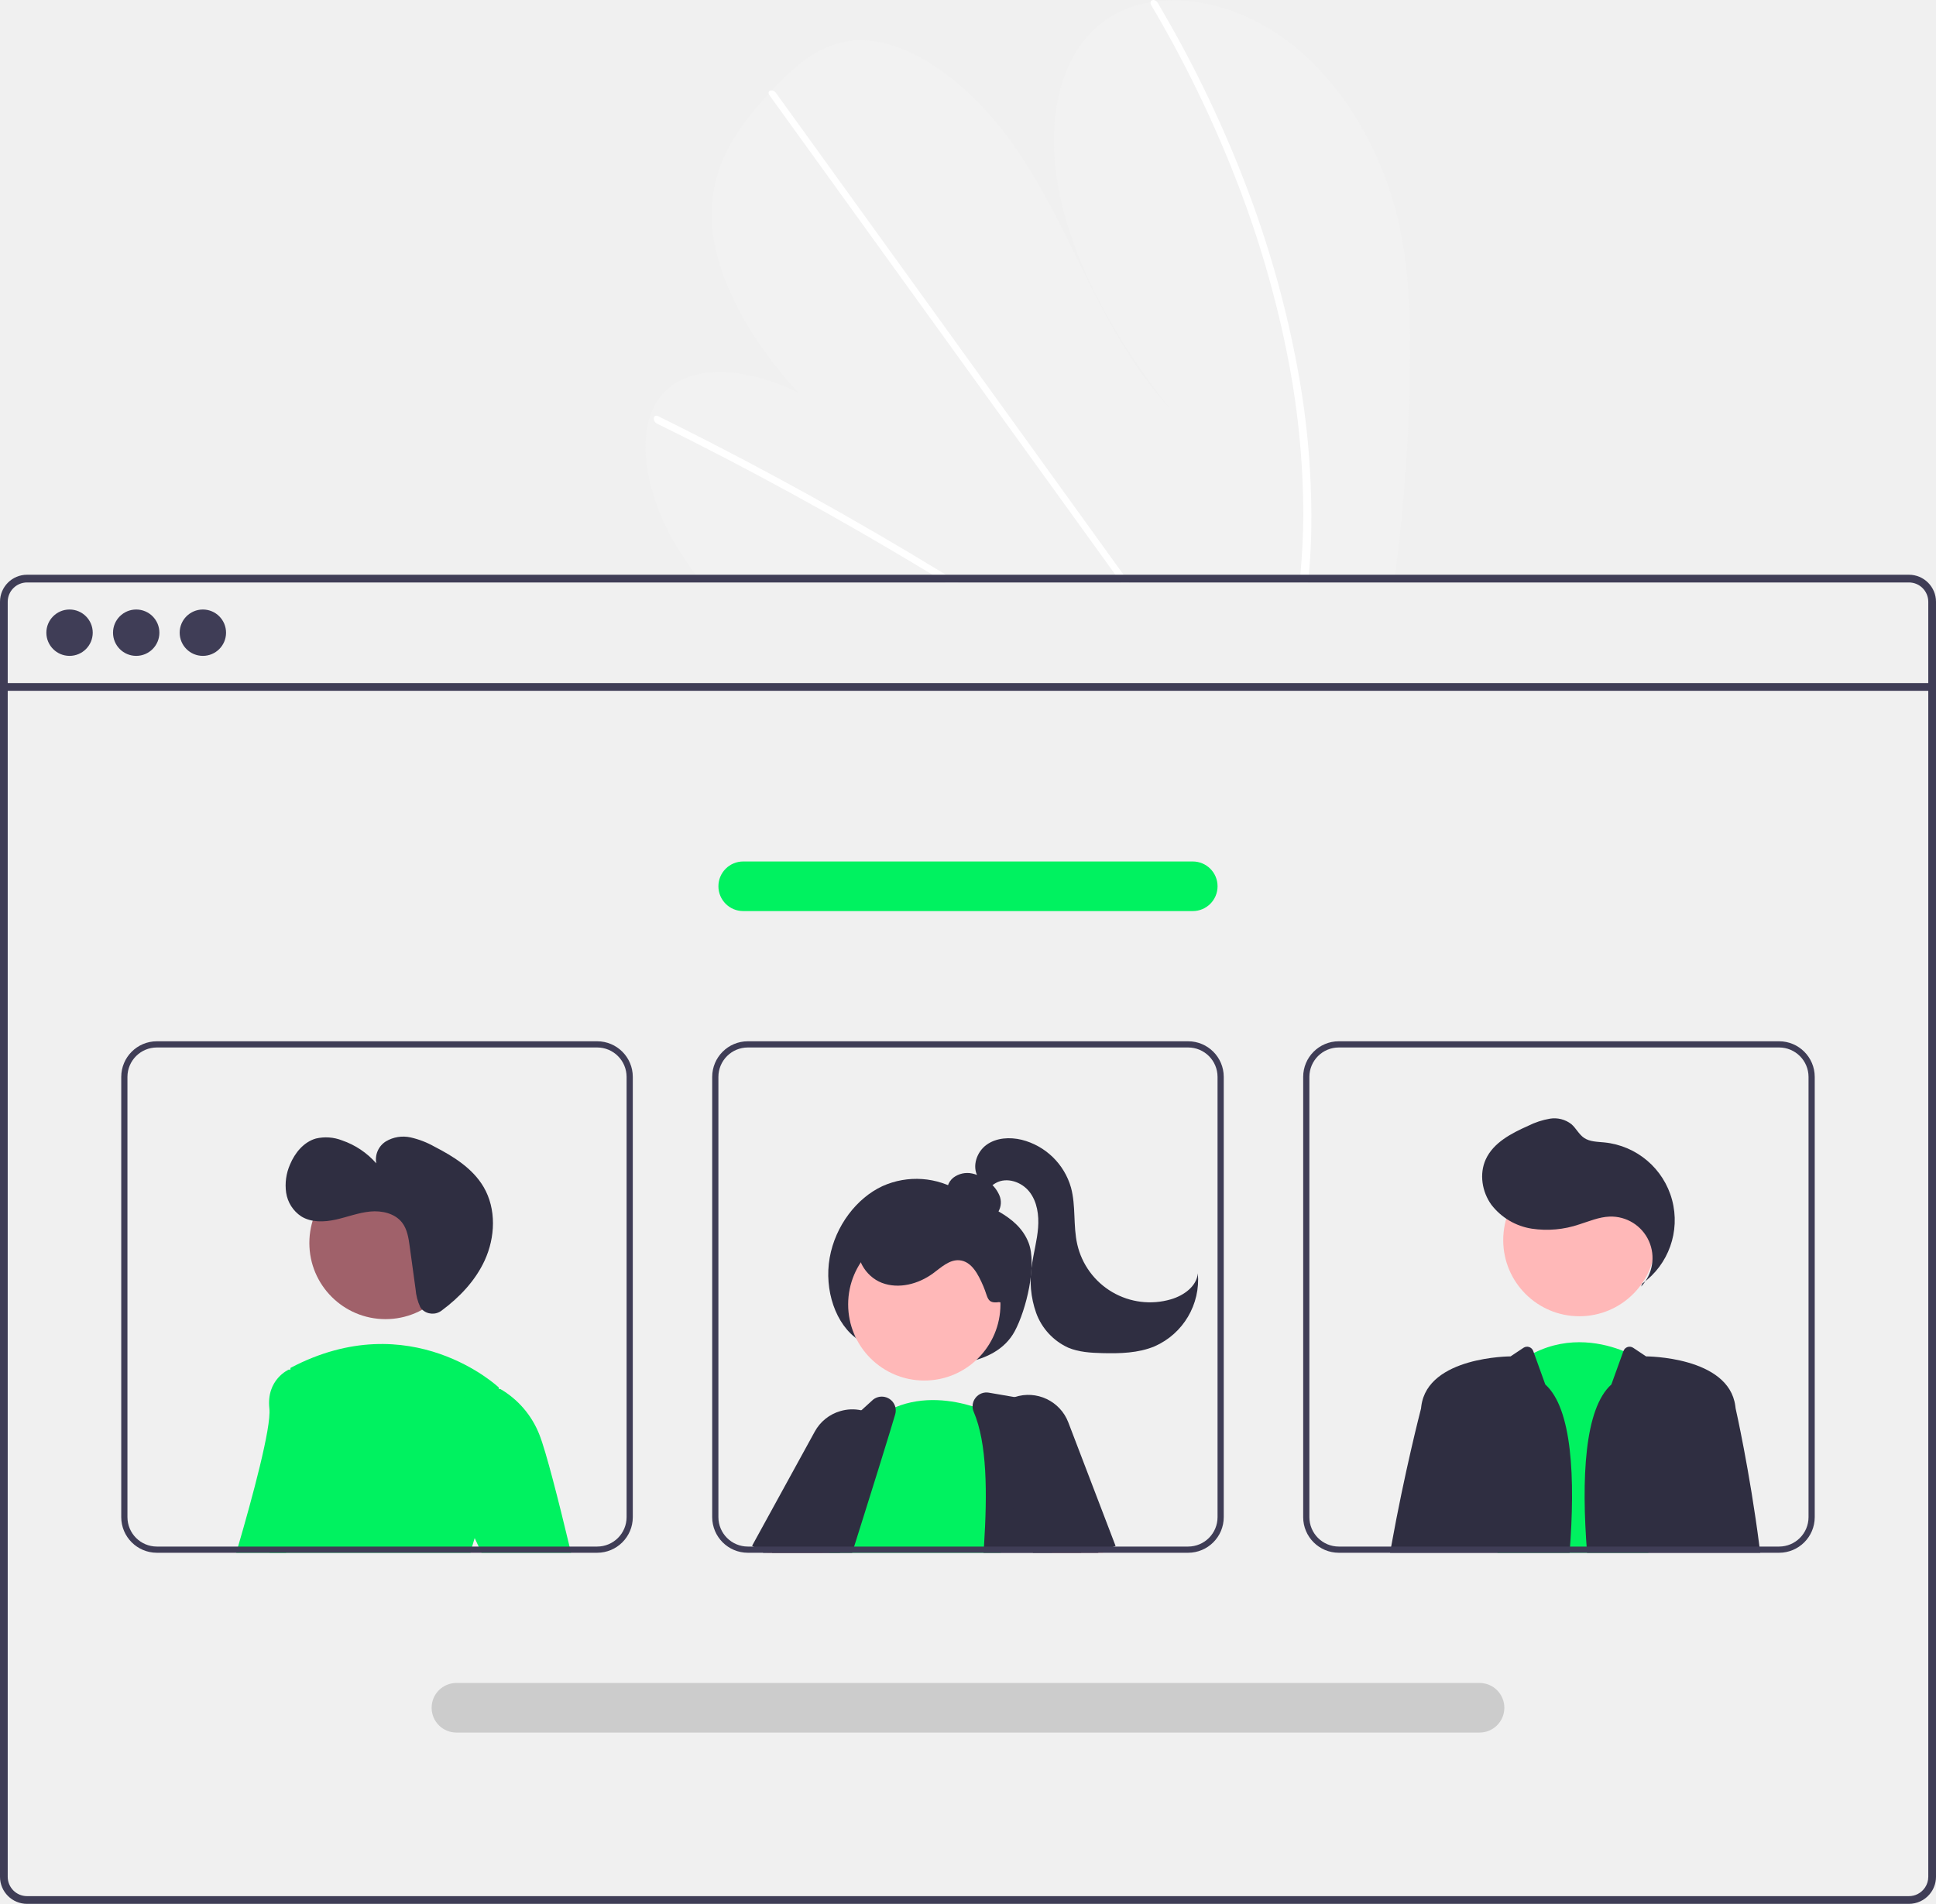
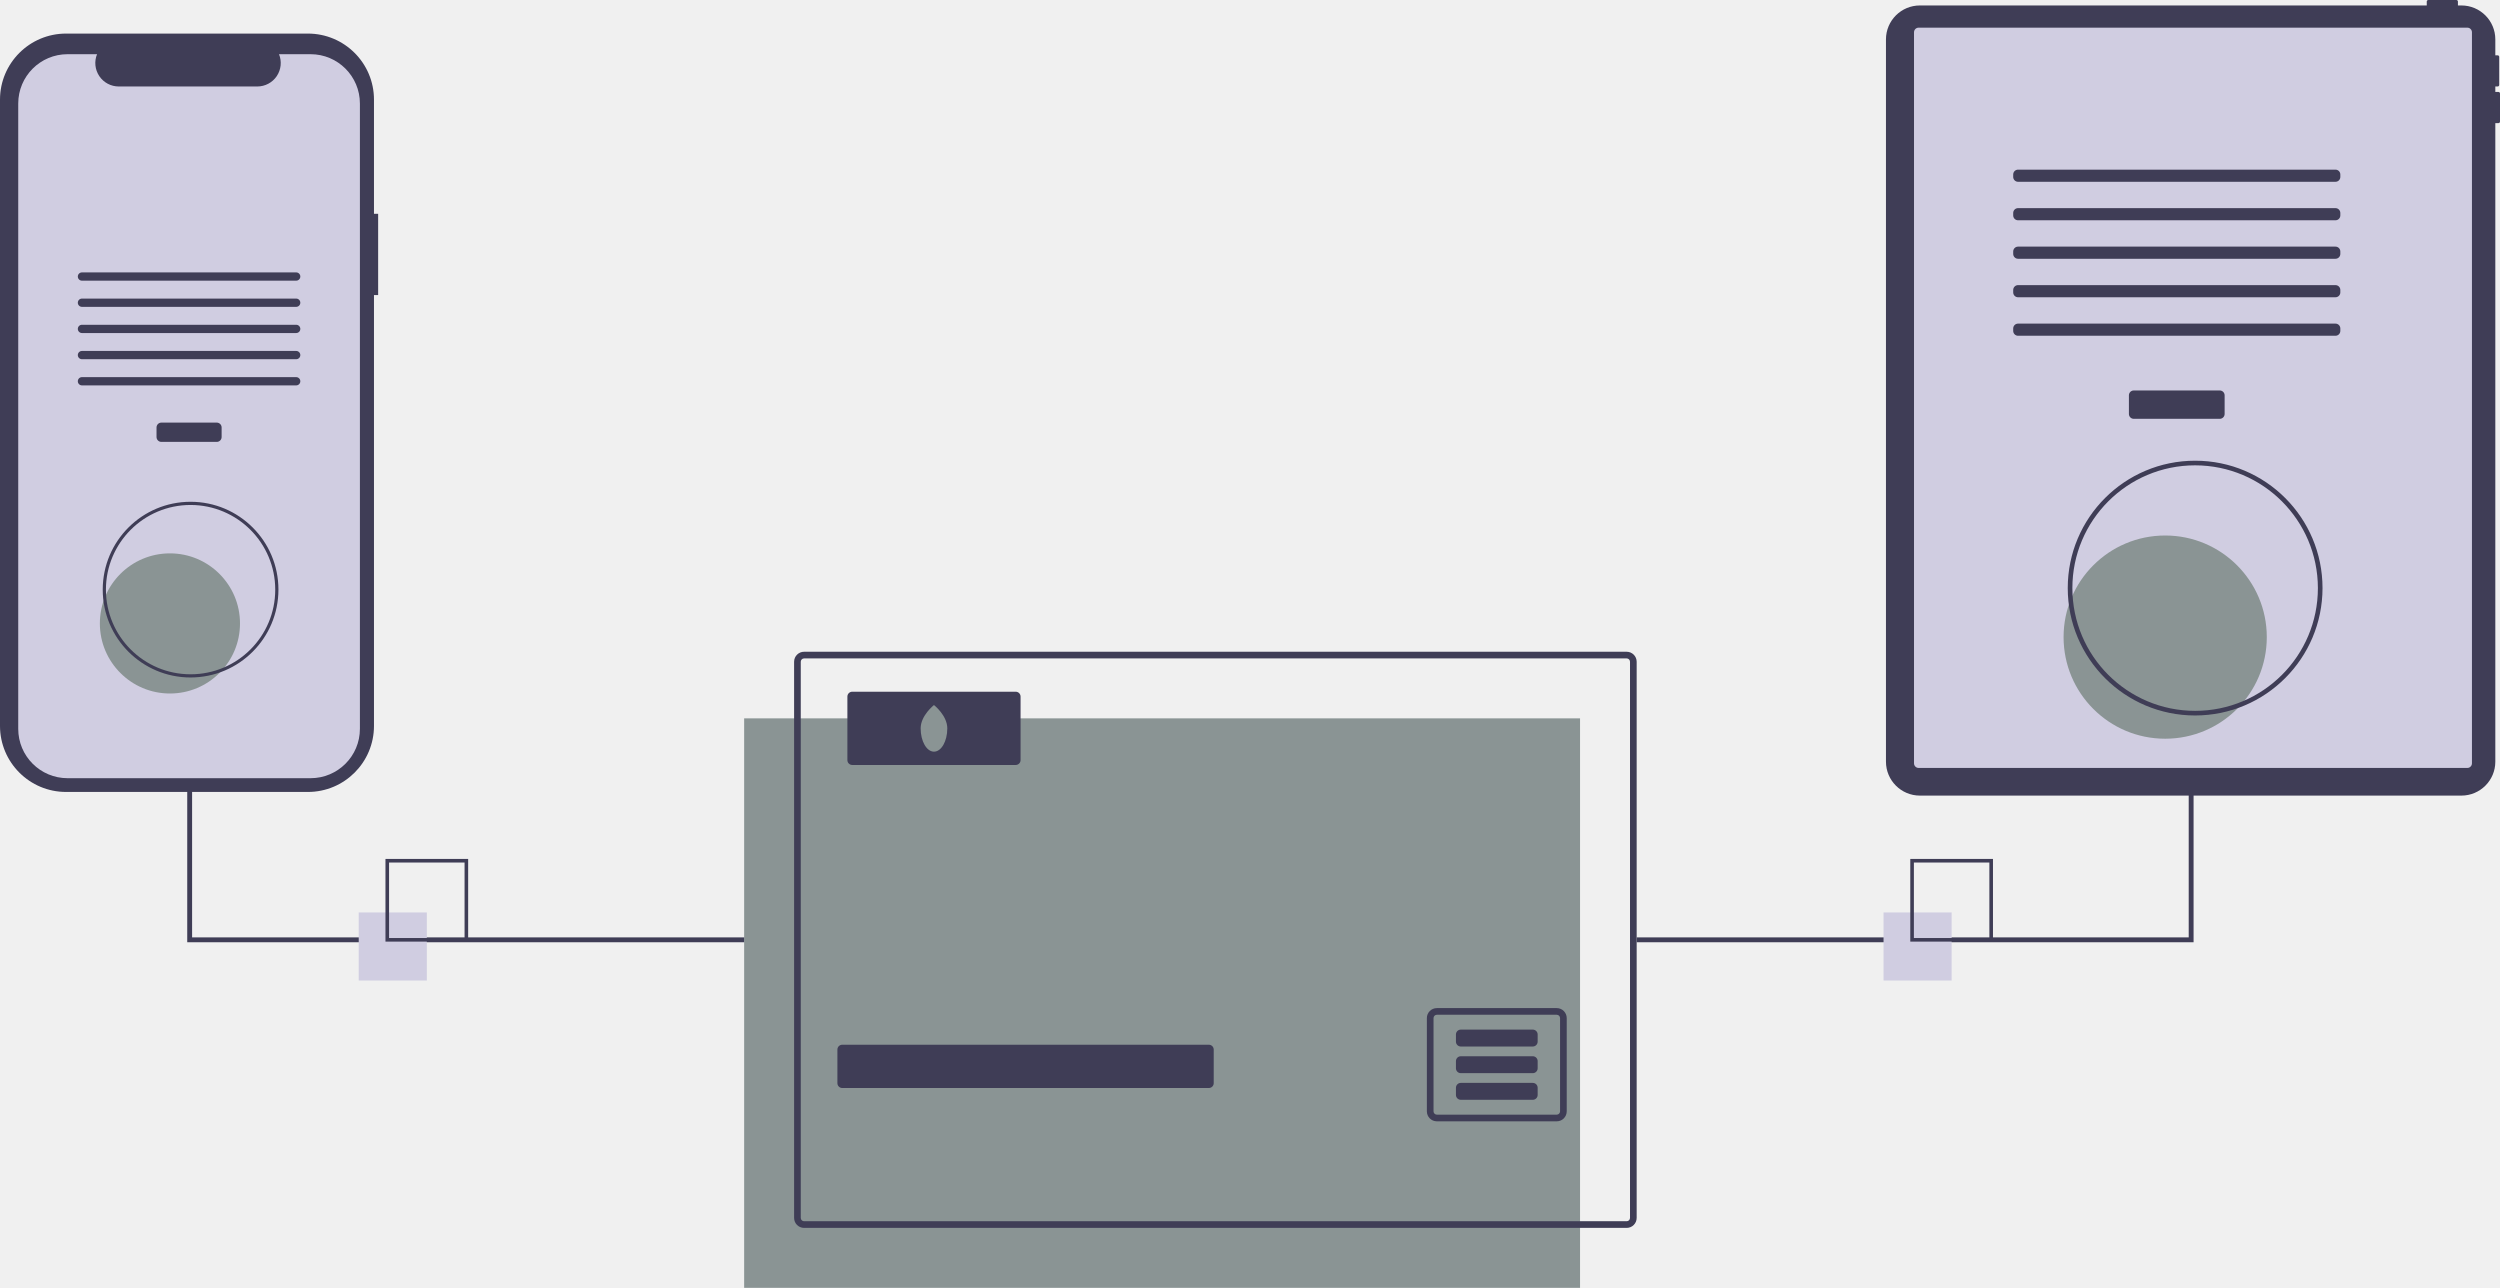
- <svg xmlns="http://www.w3.org/2000/svg" id="aff82094-dd84-4d6a-a3ba-e579cac0668b" data-name="Layer 1" width="624.45" height="614.164" viewBox="0 0 624.45 614.164">
-   <path d="M742.585,257.032a554.594,554.594,0,0,1-4.83,71.29c-.11.83-.23,1.66-.34,2.49H514.135c-.66-.82-1.31-1.65-1.94-2.49-2.1-2.78-4.07-5.64-5.88-8.6-8.7-14.26-12.74-30.99-8.85-42.57l.07-.18a20.282,20.282,0,0,1,3.92-6.9c8.96-10.2,27.2-8.61,43.79-.51-14.93-16.16-26.86-36.59-27.86-54.88-.98-17.84,8.28-30.64,18.34-41.53.33-.36.66-.71.99-1.06.16-.18.33-.35.49-.53,7.85-8.3,17.01-16.49,30.34-15.58,14.62,1,30.89,13.15,42.33,27.35,11.44,14.19,19.08,30.34,26.82,46.1,7.75,15.75,16.13,31.9,28.5,45.33-16.77-20.97-30.33-44.86-35.42-68.14s-.85-45.69,13.93-56.75a34.713,34.713,0,0,1,15.17-6.22c.64-.11,1.29-.2,1.95-.28,13.73-1.64,30.16,3.02,44.18,14.3,15.44,12.42,26.2,30.9,31.6,48.47C742.005,223.712,742.665,240.652,742.585,257.032Z" transform="translate(-287.7751 -142.9181)" fill="#f2f2f2" />
-   <path d="M596.915,330.812h-4.27q-2.041-1.26-4.1-2.49c-.85-.53-1.71-1.04-2.57-1.56q-21.315-12.855-42.89-24.65-21.555-11.805-43.32-22.51a1.789,1.789,0,0,1-1.04-2.04.516.516,0,0,1,.07-.15c.2-.38.65-.54,1.31-.22,1.78.88,3.57,1.76,5.35,2.66q21.825,10.89,43.47,22.88,21.63,11.985,43.02,25.04c.3.18.6.37.9.55C594.205,329.152,595.555,329.982,596.915,330.812Z" transform="translate(-287.7751 -142.9181)" fill="#fff" />
-   <path d="M651.965,330.812h-2.64c-.6-.83-1.19-1.66-1.79-2.49q-21.149-29.31-42.29-58.62-34.62-47.985-69.22-95.97a1.7,1.7,0,0,1-.3-.58c-.2-.71.32-1.13.99-1.06a2.006,2.006,0,0,1,1.4.88q19.41,26.91,38.81,53.8,34.44,47.745,68.87,95.48c1.46,2.02,2.92,4.05,4.38,6.07C650.775,329.152,651.375,329.982,651.965,330.812Z" transform="translate(-287.7751 -142.9181)" fill="#fff" />
-   <path d="M710.695,315.152c-.11,4.45-.38,8.83-.74,13.17q-.105,1.245-.21,2.49h-2.77c.08-.83.16-1.66.23-2.49.55-6.27.93-12.61.95-19.12a266.656,266.656,0,0,0-5.55-53.72,334.665,334.665,0,0,0-16.57-55.75,383.492,383.492,0,0,0-26.91-55.1,1.476,1.476,0,0,1-.25-.98c.11-.79,1.16-1.03,1.95-.28a2.293,2.293,0,0,1,.4.5q1.935,3.285,3.8,6.59a383.227,383.227,0,0,1,25.77,55.3,333.082,333.082,0,0,1,15.47,55.84A263.074,263.074,0,0,1,710.695,315.152Z" transform="translate(-287.7751 -142.9181)" fill="#fff" />
-   <path d="M903.495,328.322h-607a8.728,8.728,0,0,0-8.72,8.72V748.362a8.728,8.728,0,0,0,8.72,8.72h607a8.712,8.712,0,0,0,6.63-3.06,2.046,2.046,0,0,0,.19-.24,8.167,8.167,0,0,0,1.25-2.11,8.507,8.507,0,0,0,.66-3.31V337.042A8.73,8.73,0,0,0,903.495,328.322Zm6.24,420.04a6.175,6.175,0,0,1-1.03,3.42,6.446,6.446,0,0,1-2.36,2.12,6.184,6.184,0,0,1-2.85.69h-607a6.238,6.238,0,0,1-6.23-6.23V337.042a6.238,6.238,0,0,1,6.23-6.23h607a6.239,6.239,0,0,1,6.24,6.23Z" transform="translate(-287.7751 -142.9181)" fill="#3f3d56" />
-   <rect x="1.243" y="220.353" width="621.957" height="2.493" fill="#3f3d56" />
-   <circle cx="22.432" cy="204.1" r="7.478" fill="#3f3d56" />
-   <circle cx="43.932" cy="204.1" r="7.478" fill="#3f3d56" />
-   <circle cx="65.433" cy="204.1" r="7.478" fill="#3f3d56" />
-   <path d="M564.752,575.192c-7.479-4.869-11.199-16.184-9.367-26.531s8.734-19.261,17.008-23.104a26.649,26.649,0,0,1,25.228,1.793c7.587,4.639,18.317,7.18,21.92,16.462,2.769,7.133-.743,21.617-4.469,28.546-3.221,5.988-9.341,8.727-15.091,9.918a45.34,45.34,0,0,1-36.669-8.461Z" transform="translate(-287.7751 -142.9181)" fill="#2f2e41" />
-   <polygon points="273.076 487.234 267.096 497.544 266.306 498.904 265.156 500.904 247.526 500.904 248.716 498.904 251.796 493.714 258.976 481.594 267.106 484.844 273.076 487.234" fill="#ffb8b8" />
-   <path d="M533.981,643.822l-3.22-2-.4-.25,20.21-36.83a13.731,13.731,0,0,1,8.25-6.62,13.575,13.575,0,0,1,6.78-.25,13.354,13.354,0,0,1,3.74,1.4,13.089,13.089,0,0,1,1.39.88,13.349,13.349,0,0,1,4.1,4.62,13.817,13.817,0,0,1-.42,13.95l-7.79,12.45-6.66,10.65-1.25,2h-24.73Z" transform="translate(-287.7751 -142.9181)" fill="#2f2e41" />
-   <circle cx="298.13" cy="420.784" r="24.561" fill="#ffb8b8" />
-   <path d="M610.561,643.822h-55.21l.25-.71q-.21-.645-.39-1.29c-.13-.45-.24-.91-.34-1.36a30.194,30.194,0,0,1,.01-12.7c3.05-14.98,15.22-27.15,15.22-27.15.21-.16.42-.31.63-.46a27.785,27.785,0,0,1,5.85-3.28c9.04-3.75,18.52-2.24,24.89-.3a49.669,49.669,0,0,1,6.49,2.47c.74.35,1.14.57,1.14.57l.63,19.21.76,23Z" transform="translate(-287.7751 -142.9181)" fill="#00f260" />
-   <path d="M636.101,641.822l-4.22-21.46-4.26-21.64a4.519,4.519,0,0,0-3.65-3.57l-8.92-1.54-8.3-1.43a4.459,4.459,0,0,0-4.31,1.65,4.41,4.41,0,0,0-.97,2.74,4.521,4.521,0,0,0,.37,1.79c4.33,10.1,4.41,26.09,3.31,43.46-.05.66-.09,1.33-.14,2H636.501Z" transform="translate(-287.7751 -142.9181)" fill="#2f2e41" />
-   <path d="M576.581,596.872a4.527,4.527,0,0,0-7.15-2.48l-3.83,3.48-15.68,14.28a4.345,4.345,0,0,0-1.12,1.59c-1.77,4.23-5.22,12.58-9.23,22.89q-.975,2.52-2.01,5.19c-.24.66-.5,1.33-.76,2h25.84c.21-.67.42-1.34.63-2,1.15-3.63,2.27-7.19,3.35-10.65,3.16-10.05,6.01-19.18,8.21-26.4q.915-3,1.67-5.54A4.528,4.528,0,0,0,576.581,596.872Z" transform="translate(-287.7751 -142.9181)" fill="#2f2e41" />
-   <polygon points="354.126 500.904 355.796 500.904 355.566 500.344 354.956 498.904 345.546 476.574 344.106 477.444 332.546 484.434 338.476 498.904 339.296 500.904 348.726 500.904 354.126 500.904" fill="#ffb8b8" />
-   <path d="M632.361,601.782a13.821,13.821,0,0,0-17.31-8.17,12.41,12.41,0,0,0-1.27.5,13.647,13.647,0,0,0-5.82,4.93,13.205,13.205,0,0,0-1.43,2.77,13.742,13.742,0,0,0,.31,10.57l2.89,6.44,10.34,23,.9,2H641.901l1.44-.56,3.74-1.44.52-.2Z" transform="translate(-287.7751 -142.9181)" fill="#2f2e41" />
-   <path d="M605.195,535.494a4.063,4.063,0,0,0,4.622-1.754,5.851,5.851,0,0,0,.338-5.143,10.736,10.736,0,0,0-3.195-4.215,12.406,12.406,0,0,0-5.617-2.908,7.461,7.461,0,0,0-6.053,1.331,5.377,5.377,0,0,0-1.826,5.722c.636,1.844,2.358,3.08,4.079,4a27.094,27.094,0,0,0,11.038,3.138Z" transform="translate(-287.7751 -142.9181)" fill="#2f2e41" />
-   <path d="M609.973,562.969c-3.949.544-3.442-1.465-5.023-5.124s-3.698-8.002-7.667-8.373c-3.252-.304-5.932,2.296-8.567,4.227-4.696,3.441-11.025,5.126-16.469,3.061s-9.227-8.553-7.161-13.996a11.943,11.943,0,0,1,6.907-6.529,24.028,24.028,0,0,1,9.623-1.337,49.647,49.647,0,0,1,20.864,5.341c4.472,2.272,8.826,5.523,10.522,10.244s2.813,11.355-2.038,12.632Z" transform="translate(-287.7751 -142.9181)" fill="#2f2e41" />
-   <path d="M603.177,522.509c-1.952-3.397-.341-8.059,2.853-10.329s7.477-2.493,11.288-1.582a22.166,22.166,0,0,1,15.9,15.411c1.617,5.941.656,12.322,2.025,18.326A24.049,24.049,0,0,0,665.466,562.06c4.102-1.205,8.271-4.133,8.674-8.389A23.518,23.518,0,0,1,660.212,577.22c-5.285,2.205-11.18,2.348-16.905,2.201-3.731-.096-7.546-.32-10.988-1.764A19.667,19.667,0,0,1,621.986,566.454a31.129,31.129,0,0,1-1.375-15.435c.563-4.028,1.684-7.977,1.997-12.032s-.281-8.386-2.781-11.594-7.276-4.847-10.83-2.87c-1.429.795-2.581,2.093-4.133,2.605s-3.752-.388-3.611-2.017Z" transform="translate(-287.7751 -142.9181)" fill="#2f2e41" />
-   <path d="M770.781,643.822l.19-2,5.64-58.68a35.917,35.917,0,0,1,5.93-3.77c11.61-5.85,22.81-3.05,28.87-.63a31.591,31.591,0,0,1,4.64,2.27l3.3,60.81.11,2Z" transform="translate(-287.7751 -142.9181)" fill="#00f260" />
-   <circle cx="509.419" cy="400.045" r="24.561" fill="#ffb8b8" />
-   <path d="M817.122,557.94a13.369,13.369,0,0,0-10.145-22.564c-3.396.114-6.596,1.503-9.838,2.523a32.535,32.535,0,0,1-15.285,1.376,20.41,20.41,0,0,1-13.016-7.686c-3.039-4.177-3.986-9.969-1.84-14.667,2.478-5.423,8.268-8.412,13.714-10.84a25.063,25.063,0,0,1,6.962-2.288,8.929,8.929,0,0,1,6.926,1.746c1.53,1.316,2.427,3.295,4.093,4.436,1.875,1.284,4.31,1.25,6.571,1.477a25.205,25.205,0,0,1,12.208,45.54Z" transform="translate(-287.7751 -142.9181)" fill="#2f2e41" />
-   <path d="M786.201,589.532l-3.66-10.16-.229-.633a2.104,2.104,0,0,0-3.146-1.037l-4.155,2.77s-26.65,0-28.79,15.99c-.03.25-.07.53-.1.83a.155.155,0,0,1-.01.04c-.27,1.05-5.3,20.49-9.62,44.49-.12.66-.24,1.33-.36,2h57.91v-0C795.926,619.713,794.871,597.297,786.201,589.532Z" transform="translate(-287.7751 -142.9181)" fill="#2f2e41" />
-   <path d="M855.281,641.822c-3.16-24.62-7.68-44.53-7.68-44.53-.04-.3-.08-.58-.11-.83-2.13-15.99-28.78-15.99-28.78-15.99l-4.153-2.769a2.104,2.104,0,0,0-3.147,1.039l-3.89,10.79c-8.67,7.765-9.725,30.181-7.84,54.289l0.0.001h55.85C855.451,643.152,855.361,642.482,855.281,641.822Z" transform="translate(-287.7751 -142.9181)" fill="#2f2e41" />
-   <path d="M386.201,585.762l-5.94,56.06-.21,2H363.981c.19-.65.38-1.32.58-2,4.56-15.64,10.77-38.47,10.1-44.52-1.05-9.44,6.3-12.59,6.3-12.59l.46.09Z" transform="translate(-287.7751 -142.9181)" fill="#00f260" />
-   <circle cx="124.343" cy="400.979" r="24.561" fill="#a0616a" />
-   <path d="M443.911,631.922a40.266,40.266,0,0,0-3.03,7.16c-.29.88-.57,1.8-.83,2.74-.19.65-.36,1.32-.53,2H374.741c.09-.66.17-1.33.26-2,3.31-26.15,5.99-52.69,6.42-57.02.04-.41.06-.62.06-.62,38.82-20.46,67.15,6.3,67.15,6.3s.04.19.1.56C449.351,594.782,452.511,616.622,443.911,631.922Z" transform="translate(-287.7751 -142.9181)" fill="#00f260" />
-   <path d="M440.881,639.082l-4.32-9.26,1.05-36.72,11.12-2.06.39-.07a29.445,29.445,0,0,1,12.62,14.72c2.16,5.4,6.27,21.64,9.74,36.13.16.67.32,1.34.48,2H443.091l-.93-2Z" transform="translate(-287.7751 -142.9181)" fill="#00f260" />
-   <path d="M480.391,478.822h-142.02a11.504,11.504,0,0,0-11.49,11.49v142.02a11.504,11.504,0,0,0,11.49,11.49h142.02a11.497,11.497,0,0,0,11.49-11.49v-142.02A11.497,11.497,0,0,0,480.391,478.822Zm9.49,153.51a9.498,9.498,0,0,1-9.49,9.49h-142.02a9.505,9.505,0,0,1-9.49-9.49v-142.02a9.505,9.505,0,0,1,9.49-9.49h142.02a9.498,9.498,0,0,1,9.49,9.49Zm-109.62,9.49-.21,2h59.47c.17-.68.34-1.35.53-2Z" transform="translate(-287.7751 -142.9181)" fill="#3f3d56" />
-   <path d="M671.001,478.822h-142.02a11.504,11.504,0,0,0-11.49,11.49v142.02a11.504,11.504,0,0,0,11.49,11.49h142.02a11.497,11.497,0,0,0,11.49-11.49v-142.02A11.497,11.497,0,0,0,671.001,478.822Zm9.49,153.51a9.498,9.498,0,0,1-9.49,9.49h-142.02a9.505,9.505,0,0,1-9.49-9.49v-142.02a9.505,9.505,0,0,1,9.49-9.49h142.02a9.498,9.498,0,0,1,9.49,9.49Zm-125.28,9.49q.18.645.39,1.29l-.25.71h49.66c.05-.67.09-1.34.14-2Z" transform="translate(-287.7751 -142.9181)" fill="#3f3d56" />
-   <path d="M861.621,478.822h-142.02a11.497,11.497,0,0,0-11.49,11.49v142.02a11.497,11.497,0,0,0,11.49,11.49h142.02a11.504,11.504,0,0,0,11.49-11.49v-142.02A11.504,11.504,0,0,0,861.621,478.822Zm9.49,153.51a9.504,9.504,0,0,1-9.49,9.49h-142.02a9.498,9.498,0,0,1-9.49-9.49v-142.02a9.498,9.498,0,0,1,9.49-9.49h142.02a9.504,9.504,0,0,1,9.49,9.49Zm-76.92,9.49c-.05.66-.1,1.33-.15,2h43.09c.08-.66.17-1.33.25-2Z" transform="translate(-287.7751 -142.9181)" fill="#3f3d56" />
-   <path d="M764.996,701.822h-330a8,8,0,1,1,0-16h330a8,8,0,1,1,0,16Z" transform="translate(-287.7751 -142.9181)" fill="#ccc" />
-   <path d="M672.496,436.822h-145a8,8,0,0,1,0-16h145a8,8,0,0,1,0,16Z" transform="translate(-287.7751 -142.9181)" fill="#00f260" />
-   <path d="M423.866,565.296a4.853,4.853,0,0,0,6.346.407c5.789-4.291,10.87-9.632,13.878-16.147,3.446-7.465,3.831-16.625-.324-23.72-3.512-5.998-9.714-9.868-15.896-13.046a28.271,28.271,0,0,0-7.674-2.958,10.937,10.937,0,0,0-7.952,1.283,6.868,6.868,0,0,0-3.101,7.091A25.847,25.847,0,0,0,398.111,510.8a14.267,14.267,0,0,0-8.425-.611c-3.923,1.113-6.786,4.598-8.353,8.362a16.724,16.724,0,0,0-1.262,9.125,11.147,11.147,0,0,0,4.871,7.635c3.243,2.007,7.381,1.862,11.105,1.042s7.33-2.246,11.126-2.606,8.024.586,10.335,3.62c1.627,2.137,2.045,4.928,2.41,7.589l1.9,13.839a16.881,16.881,0,0,0,1.51,5.783A3.333,3.333,0,0,0,423.866,565.296Z" transform="translate(-287.7751 -142.9181)" fill="#2f2e41" />
+ <svg xmlns="http://www.w3.org/2000/svg" data-name="Layer 1" width="1027.992" height="529.556" viewBox="0 0 1027.992 529.556">
+   <rect x="305.992" y="295.386" width="343.72" height="234.17" fill="#8a9494" />
+   <path d="M754.886,453.218h-338.24a4.116,4.116,0,0,0-4.11,4.11v228.69a4.11,4.11,0,0,0,4.11,4.11h338.24a4.11,4.11,0,0,0,4.11-4.11v-228.69A4.116,4.116,0,0,0,754.886,453.218Zm1.37,232.8a1.366,1.366,0,0,1-1.37,1.37h-338.24a1.366,1.366,0,0,1-1.37-1.37v-228.69a1.372,1.372,0,0,1,1.37-1.37h338.24a1.372,1.372,0,0,1,1.37,1.37Z" transform="translate(-86.00397 -185.2222)" fill="#3f3d56" />
+   <rect x="344.335" y="429.587" width="154.743" height="17.802" rx="2" fill="#3f3d56" />
+   <path d="M726.126,599.748h-49.29a4.11,4.11,0,0,0-4.11,4.11v38.34a4.11,4.11,0,0,0,4.11,4.11h49.29a4.11,4.11,0,0,0,4.11-4.11v-38.34A4.11,4.11,0,0,0,726.126,599.748Zm1.37,42.45a1.372,1.372,0,0,1-1.37,1.37h-49.29a1.372,1.372,0,0,1-1.37-1.37v-38.34a1.366,1.366,0,0,1,1.37-1.37h49.29a1.366,1.366,0,0,1,1.37,1.37Z" transform="translate(-86.00397 -185.2222)" fill="#3f3d56" />
+   <rect x="598.676" y="423.372" width="33.603" height="6.952" rx="2" fill="#3f3d56" />
+   <rect x="598.676" y="434.328" width="33.603" height="6.952" rx="2" fill="#3f3d56" />
+   <rect x="598.676" y="445.283" width="33.603" height="6.952" rx="2" fill="#3f3d56" />
+   <rect x="348.444" y="284.431" width="71.209" height="30.127" rx="2" fill="#3f3d56" />
+   <path d="M475.53,484.716c0,5.294-2.452,9.586-5.478,9.586s-5.478-4.292-5.478-9.586,5.478-9.586,5.478-9.586S475.53,479.422,475.53,484.716Z" transform="translate(-86.00397 -185.2222)" fill="#8a9494" />
+   <polygon points="901.992 161.837 899.992 161.837 899.992 385.451 672.992 385.451 672.992 387.451 901.992 387.451 901.992 161.837" fill="#3f3d56" />
+   <polygon points="305.992 387.451 76.992 387.451 76.992 161.837 78.992 161.837 78.992 385.451 305.992 385.451 305.992 387.451" fill="#3f3d56" />
+   <path d="M1113.355,223.032h-1.282v-2.243h.961a.641.641,0,0,0,.641-.641V208.613a.641.641,0,0,0-.641-.641h-.961v-6.551a13.956,13.956,0,0,0-13.956-13.956h-1.424v-1.602a.641.641,0,0,0-.641-.641h-11.535a.641.641,0,0,0-.641.641v1.602H875.461a13.956,13.956,0,0,0-13.956,13.956v296.994a13.956,13.956,0,0,0,13.956,13.956h222.657a13.956,13.956,0,0,0,13.956-13.956V235.849h1.282a.641.641,0,0,0,.641-.641V223.673A.641.641,0,0,0,1113.355,223.032Z" transform="translate(-86.00397 -185.2222)" fill="#3f3d56" />
+   <rect x="787.035" y="11.372" width="229.423" height="304.406" rx="1.905" fill="#d0cde1" />
+   <rect x="875.401" y="160.558" width="39.357" height="11.663" rx="2" fill="#3f3d56" />
+   <rect x="827.821" y="69.754" width="134.517" height="4.998" rx="2" fill="#3f3d56" />
+   <rect x="827.821" y="85.582" width="134.517" height="4.998" rx="2" fill="#3f3d56" />
+   <rect x="827.821" y="101.41" width="134.517" height="4.998" rx="2" fill="#3f3d56" />
+   <rect x="827.821" y="117.239" width="134.517" height="4.998" rx="2" fill="#3f3d56" />
+   <rect x="827.821" y="133.067" width="134.517" height="4.998" rx="2" fill="#3f3d56" />
+   <circle cx="890.317" cy="261.978" r="41.78" fill="#8a9494" />
+   <path d="M988.636,479.426a52.382,52.382,0,1,1,52.382-52.382A52.441,52.441,0,0,1,988.636,479.426Zm0-102.859a50.477,50.477,0,1,0,50.477,50.477A50.534,50.534,0,0,0,988.636,376.567Z" transform="translate(-86.00397 -185.2222)" fill="#3f3d56" />
+   <path d="M241.496,273.134h-1.713V226.196a27.167,27.167,0,0,0-27.167-27.167H113.171A27.167,27.167,0,0,0,86.004,226.196V483.703a27.167,27.167,0,0,0,27.167,27.167h99.445A27.167,27.167,0,0,0,239.783,483.703V306.545H241.496Z" transform="translate(-86.00397 -185.2222)" fill="#3f3d56" />
+   <path d="M233.997,227.792V484.924a20.288,20.288,0,0,1-20.285,20.292H113.787a20.288,20.288,0,0,1-20.285-20.292V227.792a20.287,20.287,0,0,1,20.285-20.285h12.123a9.638,9.638,0,0,0,8.925,13.276h56.972a9.637,9.637,0,0,0,8.925-13.276h12.98A20.287,20.287,0,0,1,233.997,227.792Z" transform="translate(-86.00397 -185.2222)" fill="#d0cde1" />
+   <rect x="64.362" y="173.773" width="26.768" height="7.933" rx="2" fill="#3f3d56" />
+   <rect x="32" y="112.012" width="91.492" height="3.4" rx="1.7" fill="#3f3d56" />
+   <rect x="32" y="122.778" width="91.492" height="3.4" rx="1.7" fill="#3f3d56" />
+   <rect x="32" y="133.544" width="91.492" height="3.4" rx="1.7" fill="#3f3d56" />
+   <rect x="32" y="144.309" width="91.492" height="3.4" rx="1.7" fill="#3f3d56" />
+   <rect x="32" y="155.075" width="91.492" height="3.4" rx="1.7" fill="#3f3d56" />
+   <circle cx="69.875" cy="256.355" r="28.813" fill="#8a9494" />
+   <path d="M164.371,463.801A36.125,36.125,0,1,1,200.496,427.677,36.165,36.165,0,0,1,164.371,463.801Zm0-70.936a34.811,34.811,0,1,0,34.811,34.811A34.85,34.85,0,0,0,164.371,392.866Z" transform="translate(-86.00397 -185.2222)" fill="#3f3d56" />
+   <rect x="147.505" y="375.19" width="28" height="28" fill="#d0cde1" />
+   <path d="M278.509,572.412h-34v-34h34Zm-32.522-1.478h31.043V539.89H245.987Z" transform="translate(-86.00397 -185.2222)" fill="#3f3d56" />
+   <rect x="774.505" y="375.19" width="28" height="28" fill="#d0cde1" />
+   <path d="M905.509,572.412h-34v-34h34Zm-32.522-1.478h31.043V539.89H872.987Z" transform="translate(-86.00397 -185.2222)" fill="#3f3d56" />
</svg>
